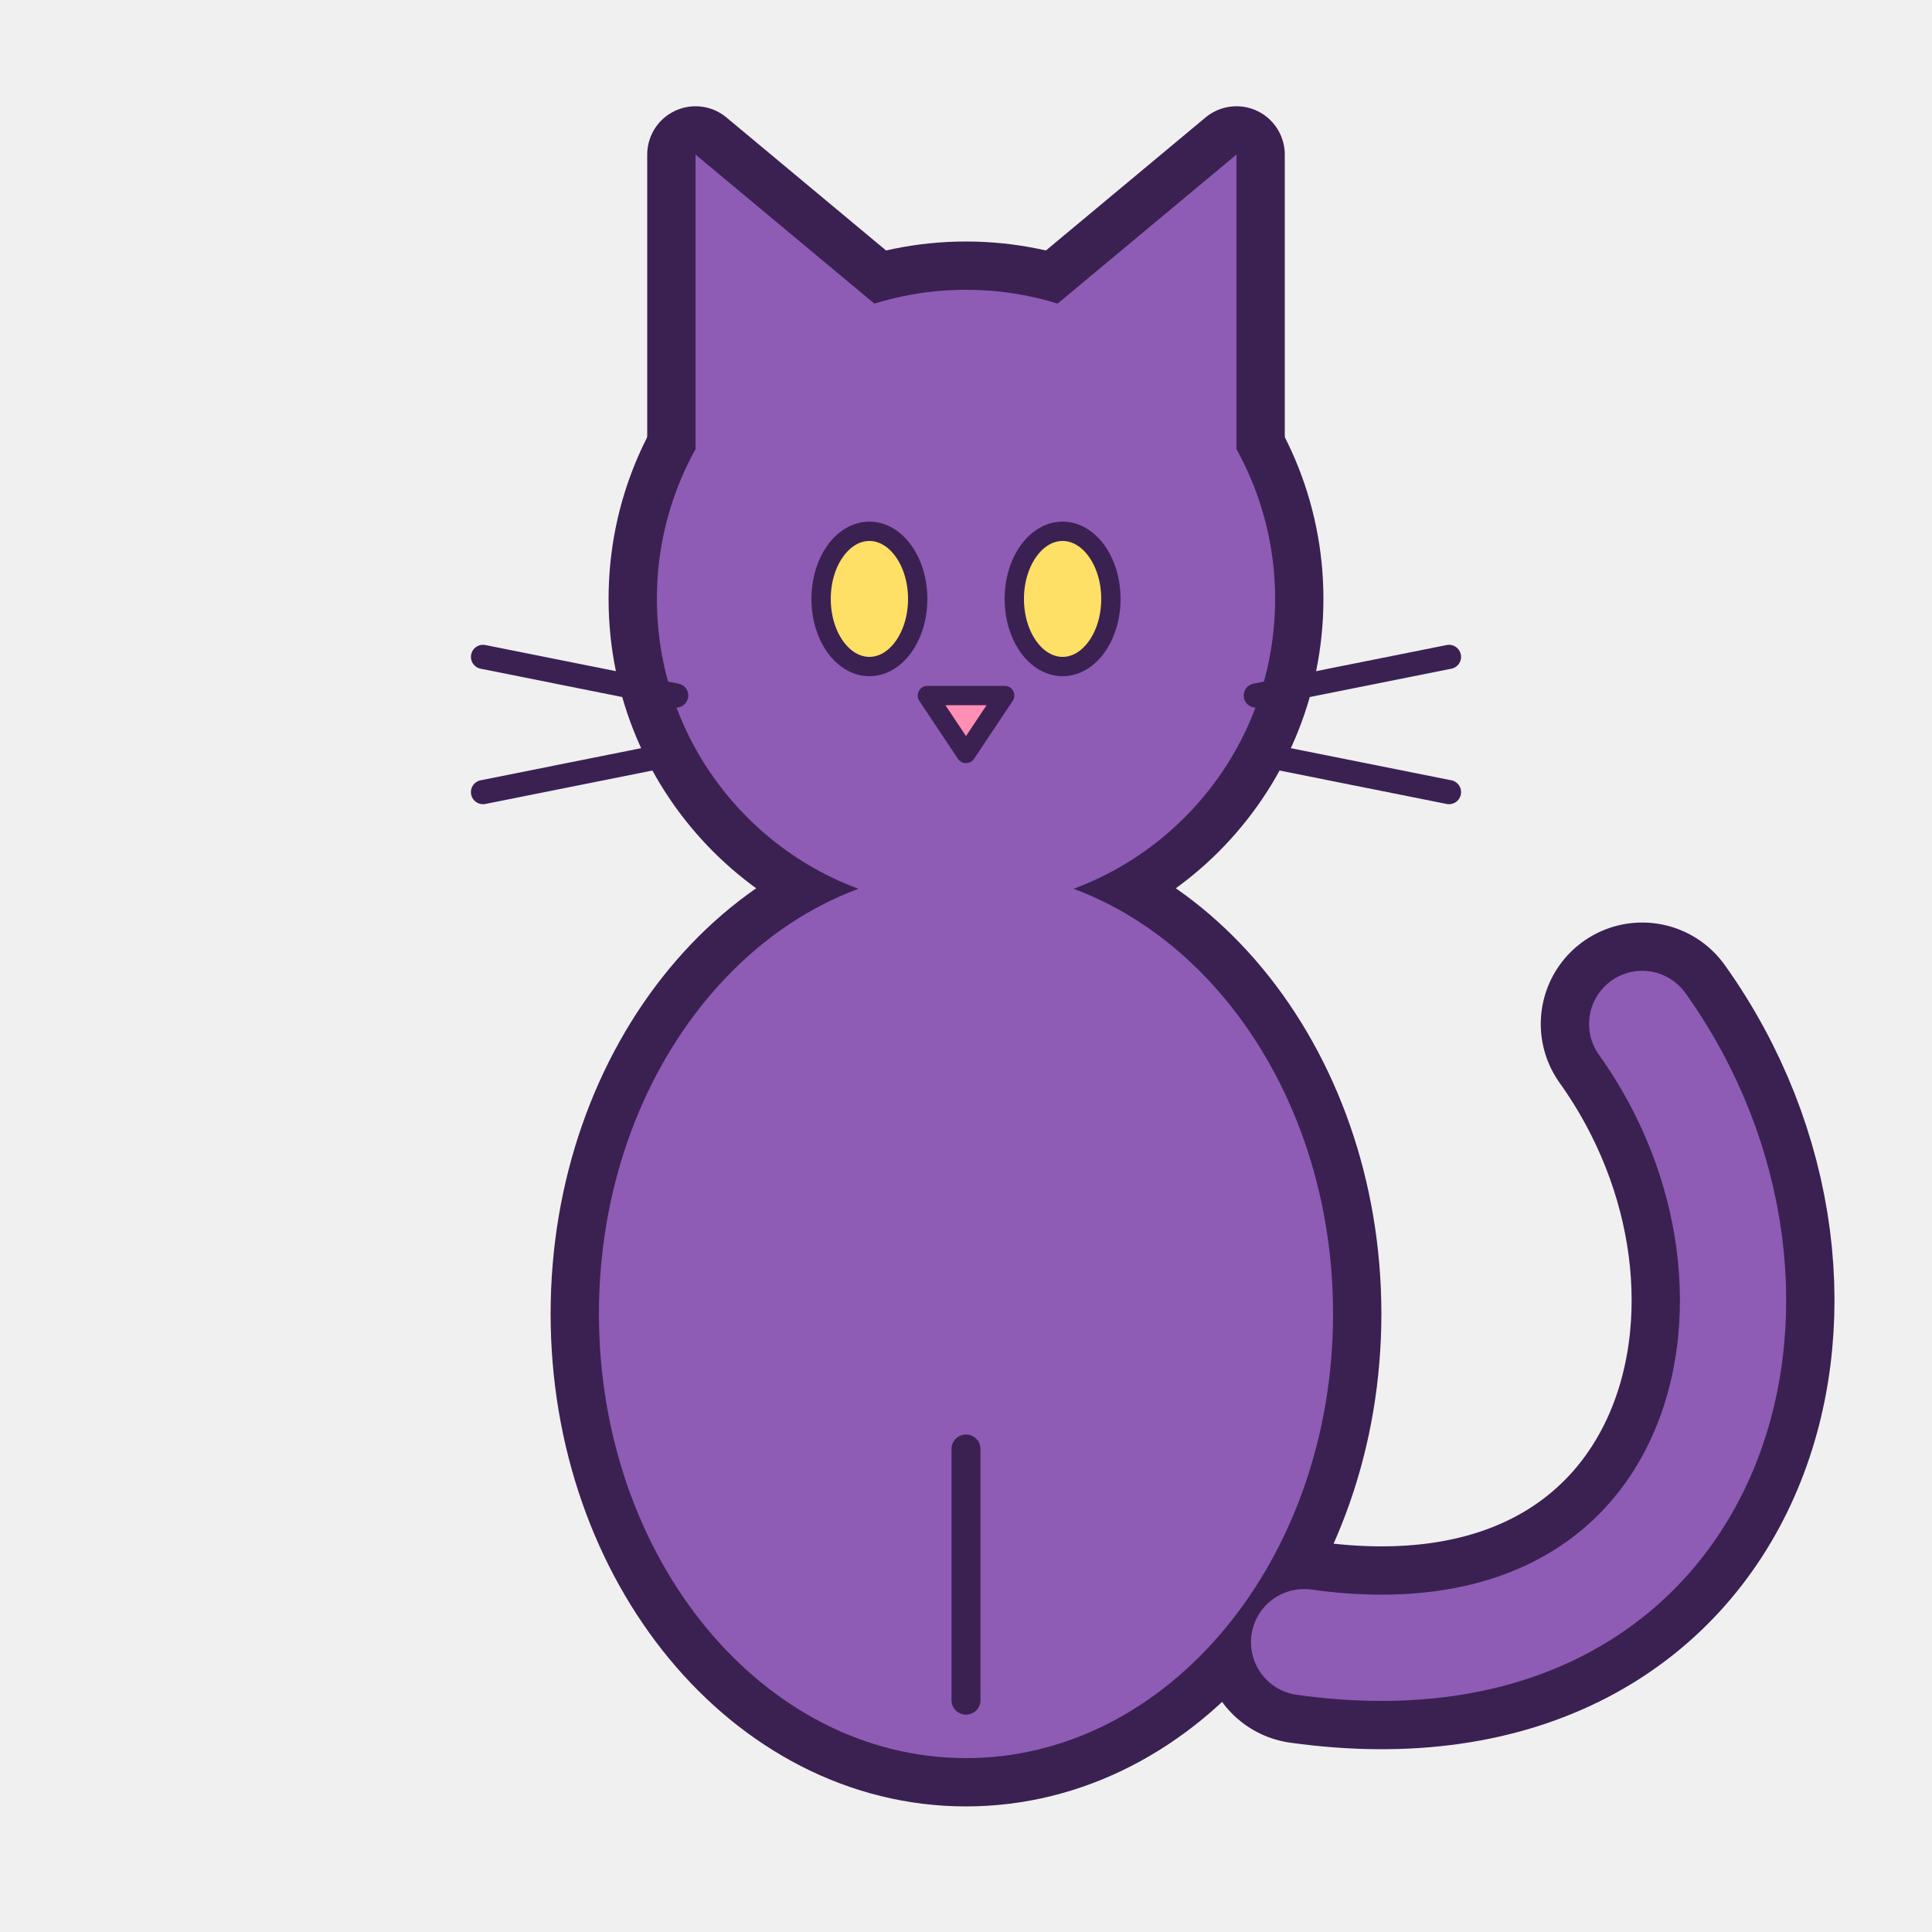
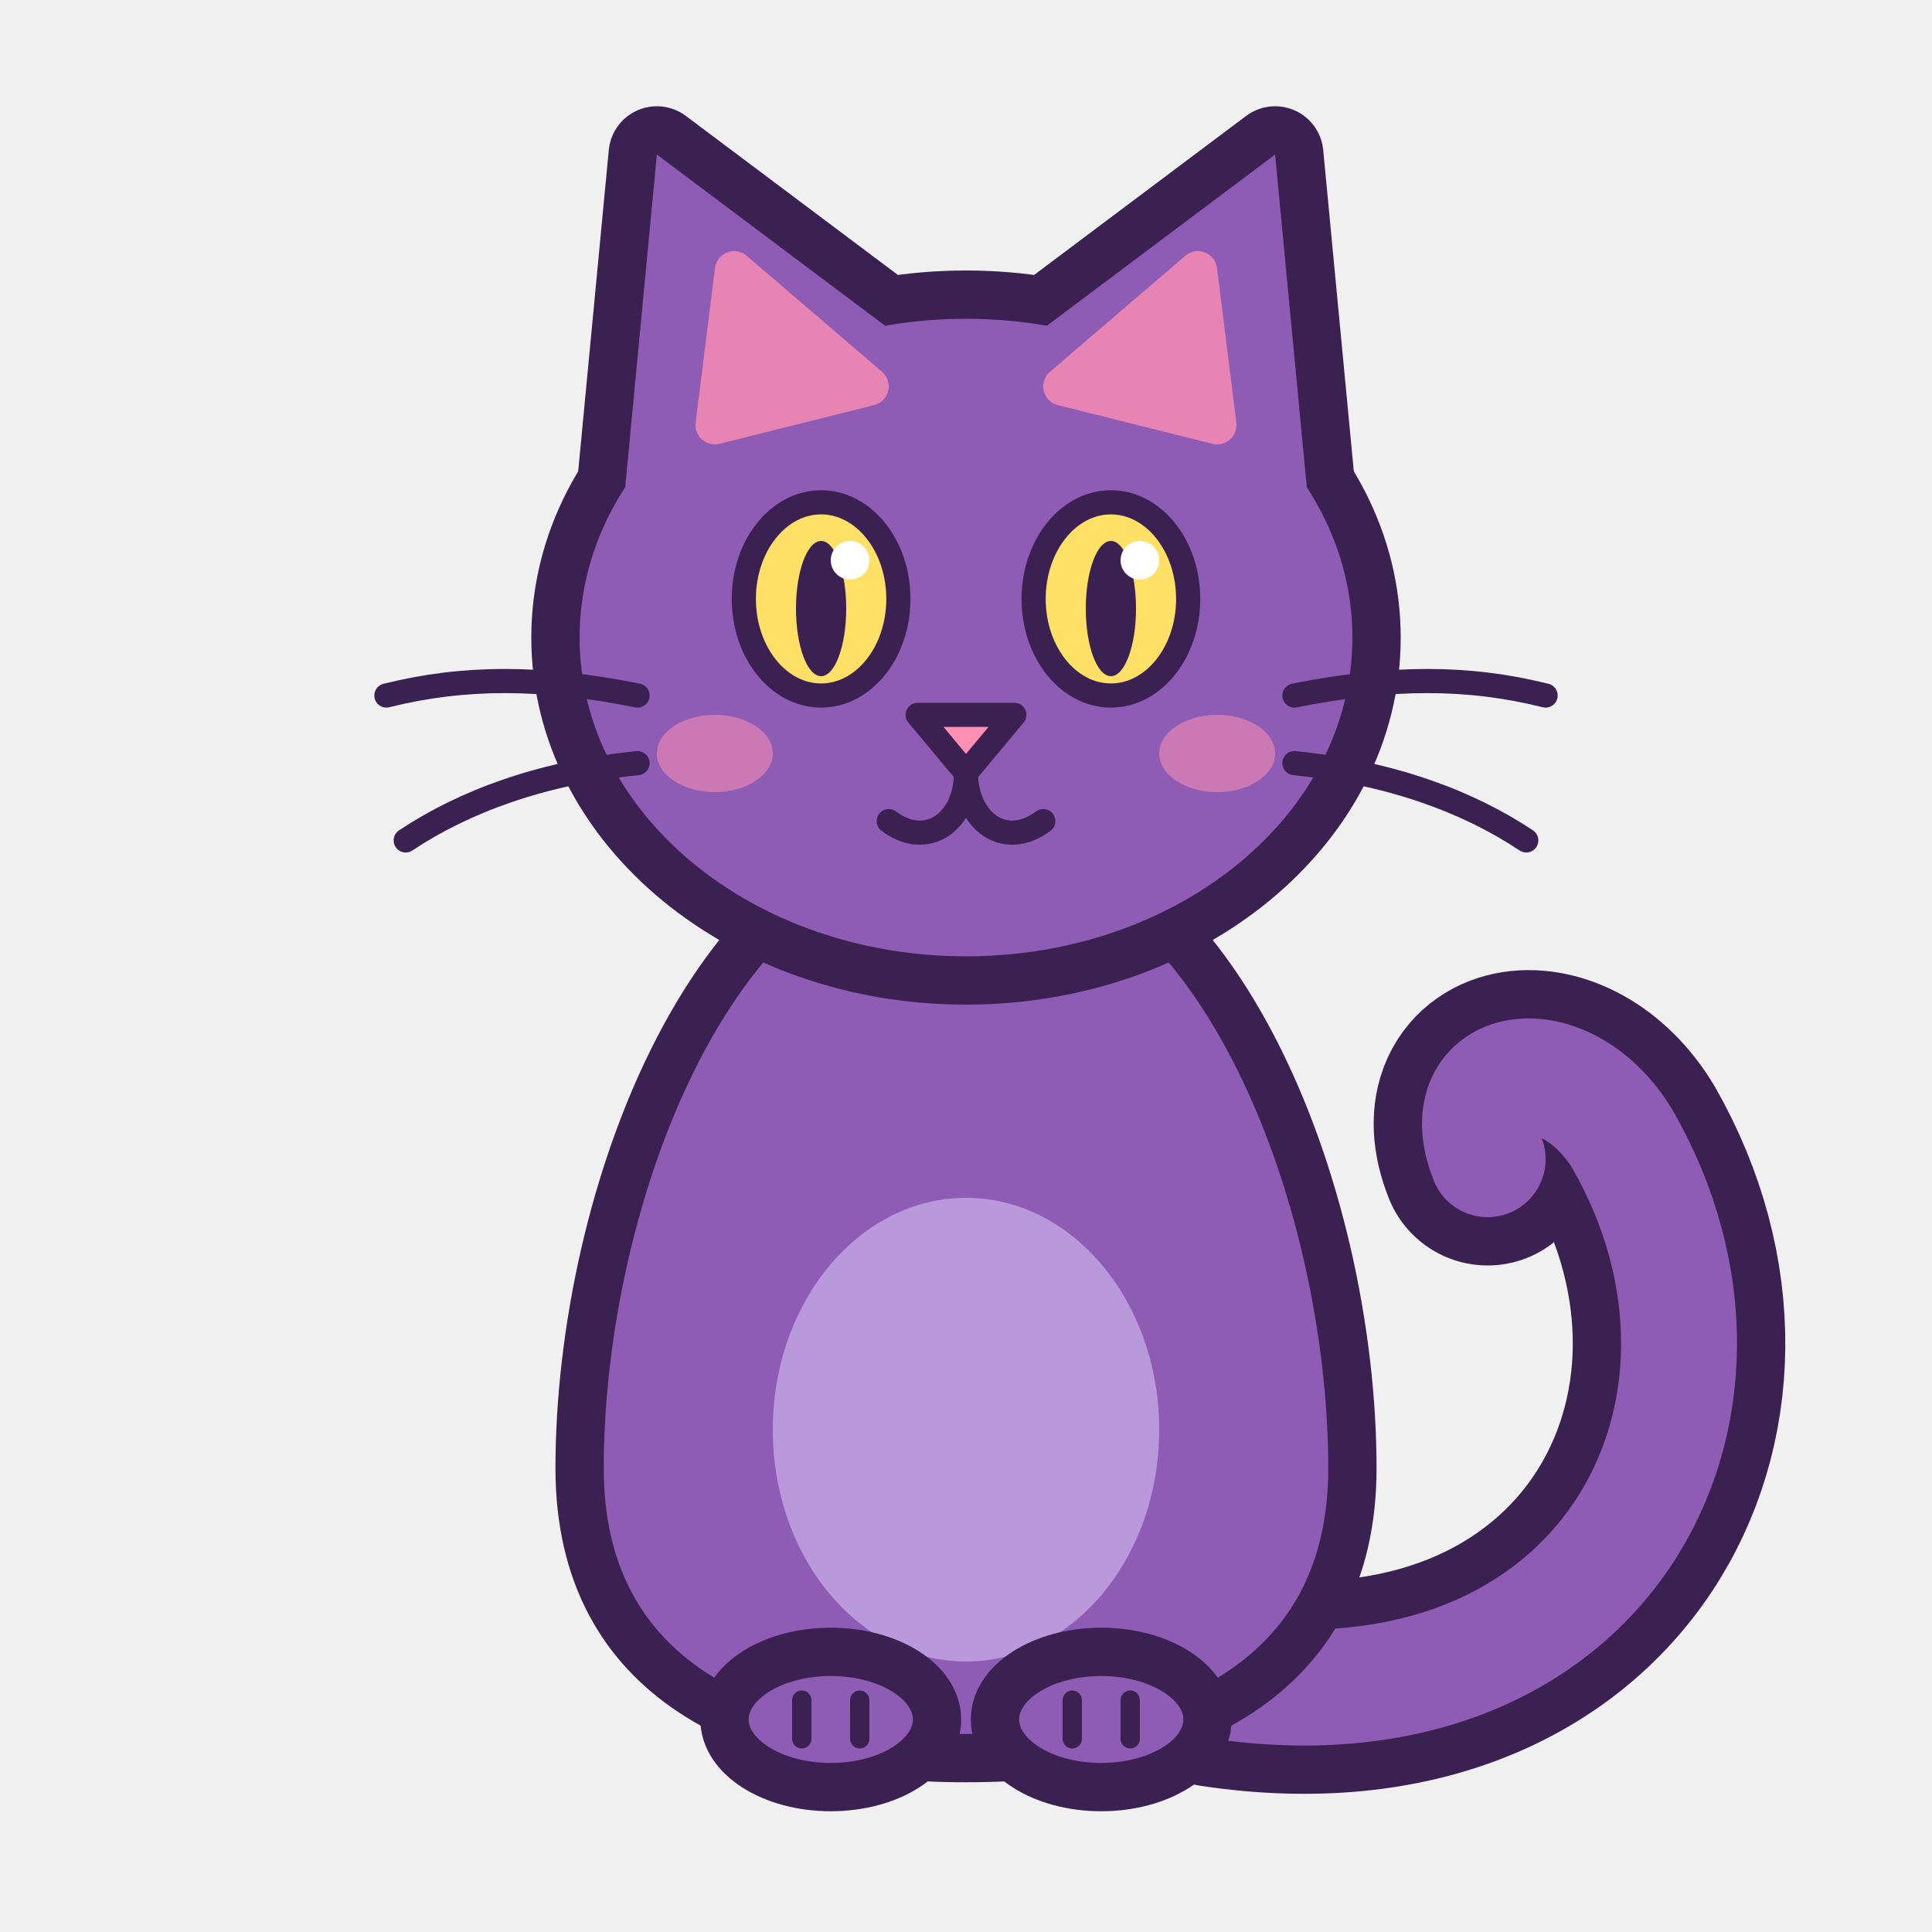
<svg xmlns="http://www.w3.org/2000/svg" viewBox="0 0 200 200" width="400" height="400">
-   <g stroke="#222" stroke-width="5" stroke-linejoin="round" stroke-linecap="round" fill="none">
-     <path d="M135,170 C178,176 190,134 170,106" fill="none" stroke="#3a2152" stroke-width="21" />
-     <circle cx="100" cy="62" r="32" fill="#8e5bb5" stroke="#3a2152" stroke-width="10" />
-     <ellipse cx="100" cy="136" rx="38" ry="46" transform="rotate(0 100 136)" fill="#8e5bb5" stroke="#3a2152" stroke-width="10" />
-     <polygon points="72,50 72,16 96,36" fill="#8e5bb5" stroke="#3a2152" stroke-width="10" />
-     <polygon points="128,50 128,16 104,36" fill="#8e5bb5" stroke="#3a2152" stroke-width="10" />
-     <path d="M135,170 C178,176 190,134 170,106" fill="none" stroke="#8e5bb5" stroke-width="11" />
-     <circle cx="100" cy="62" r="32" fill="#8e5bb5" stroke="none" />
-     <ellipse cx="100" cy="136" rx="38" ry="46" transform="rotate(0 100 136)" fill="#8e5bb5" stroke="none" />
-     <polygon points="72,50 72,16 96,36" fill="#8e5bb5" stroke="none" />
-     <polygon points="128,50 128,16 104,36" fill="#8e5bb5" stroke="none" />
-     <ellipse cx="90" cy="62" rx="5" ry="7" fill="#ffe066" stroke="#3a2152" stroke-width="2" />
-     <ellipse cx="110" cy="62" rx="5" ry="7" fill="#ffe066" stroke="#3a2152" stroke-width="2" />
-     <path d="M96,72 L104,72 L100,78 Z" fill="#ff8fb3" stroke="#3a2152" stroke-width="2" />
-     <path d="M70,72 L50,68 M70,78 L50,82 M130,72 L150,68 M130,78 L150,82" fill="none" stroke="#3a2152" stroke-width="2.5" />
-     <path d="M100,150 L100,176" fill="none" stroke="#3a2152" stroke-width="3" />
+   <g stroke="#3a2152" stroke-width="5" stroke-linejoin="round" stroke-linecap="round" fill="none">
+     <path d="M126,174 C166,180 184,146 168,118 C162,108 150,110 154,120" stroke-width="22" />
+     <path d="M126,174 C166,180 184,146 168,118 C162,108 150,110 154,120" stroke="#8e5bb5" stroke-width="12" />
+     <path d="M100,86 C74,86 60,124 60,152 C60,174 78,182 100,182 C122,182 140,174 140,152 C140,124 126,86 100,86 Z" fill="#8e5bb5" />
+     <ellipse cx="100" cy="148" rx="20" ry="24" fill="#b998dc" stroke="none" />
+     <ellipse cx="86" cy="178" rx="11" ry="7" fill="#8e5bb5" />
+     <ellipse cx="114" cy="178" rx="11" ry="7" fill="#8e5bb5" />
+     <path d="M83,180 L83,176 M89,180 L89,176 M111,180 L111,176 M117,180 L117,176" stroke-width="2" />
+     <g stroke-width="10">
+       <polygon points="64,58 68,16 100,40" />
+       <polygon points="136,58 132,16 100,40" />
+       <ellipse cx="100" cy="66" rx="40" ry="33" />
+     </g>
+     <g fill="#8e5bb5" stroke="none">
+       <polygon points="64,58 68,16 100,40" stroke="#8e5bb5" stroke-width="0" />
+       <polygon points="136,58 132,16 100,40" />
+       <ellipse cx="100" cy="66" rx="40" ry="33" />
+     </g>
+     <polygon points="74,44 76,28 90,40" fill="#ff8fb3" stroke="#ff8fb3" stroke-width="4" opacity="0.8" />
+     <polygon points="126,44 124,28 110,40" fill="#ff8fb3" stroke="#ff8fb3" stroke-width="4" opacity="0.8" />
+     <ellipse cx="85" cy="62" rx="8" ry="10" fill="#ffe066" stroke-width="2.5" />
+     <ellipse cx="115" cy="62" rx="8" ry="10" fill="#ffe066" stroke-width="2.5" />
+     <ellipse cx="85" cy="63" rx="2.6" ry="7" fill="#3a2152" stroke="none" />
+     <ellipse cx="115" cy="63" rx="2.6" ry="7" fill="#3a2152" stroke="none" />
+     <circle cx="88" cy="58" r="2" fill="#fff" stroke="none" />
+     <circle cx="118" cy="58" r="2" fill="#fff" stroke="none" />
+     <ellipse cx="74" cy="78" rx="6" ry="4" fill="#ff8fb3" stroke="none" opacity="0.55" />
+     <ellipse cx="126" cy="78" rx="6" ry="4" fill="#ff8fb3" stroke="none" opacity="0.55" />
+     <path d="M95,74 L105,74 L100,80 Z" fill="#ff8fb3" stroke-width="2.5" />
+     <path d="M100,80 C100,85 96,88 92,85 M100,80 C100,85 104,88 108,85" stroke-width="2.5" />
+     <path d="M66,72 C56,70 48,70 40,72 M66,79 C56,80 48,83 42,87 M134,72 C144,70 152,70 160,72 M134,79 C144,80 152,83 158,87" stroke-width="2.5" />
  </g>
</svg>
